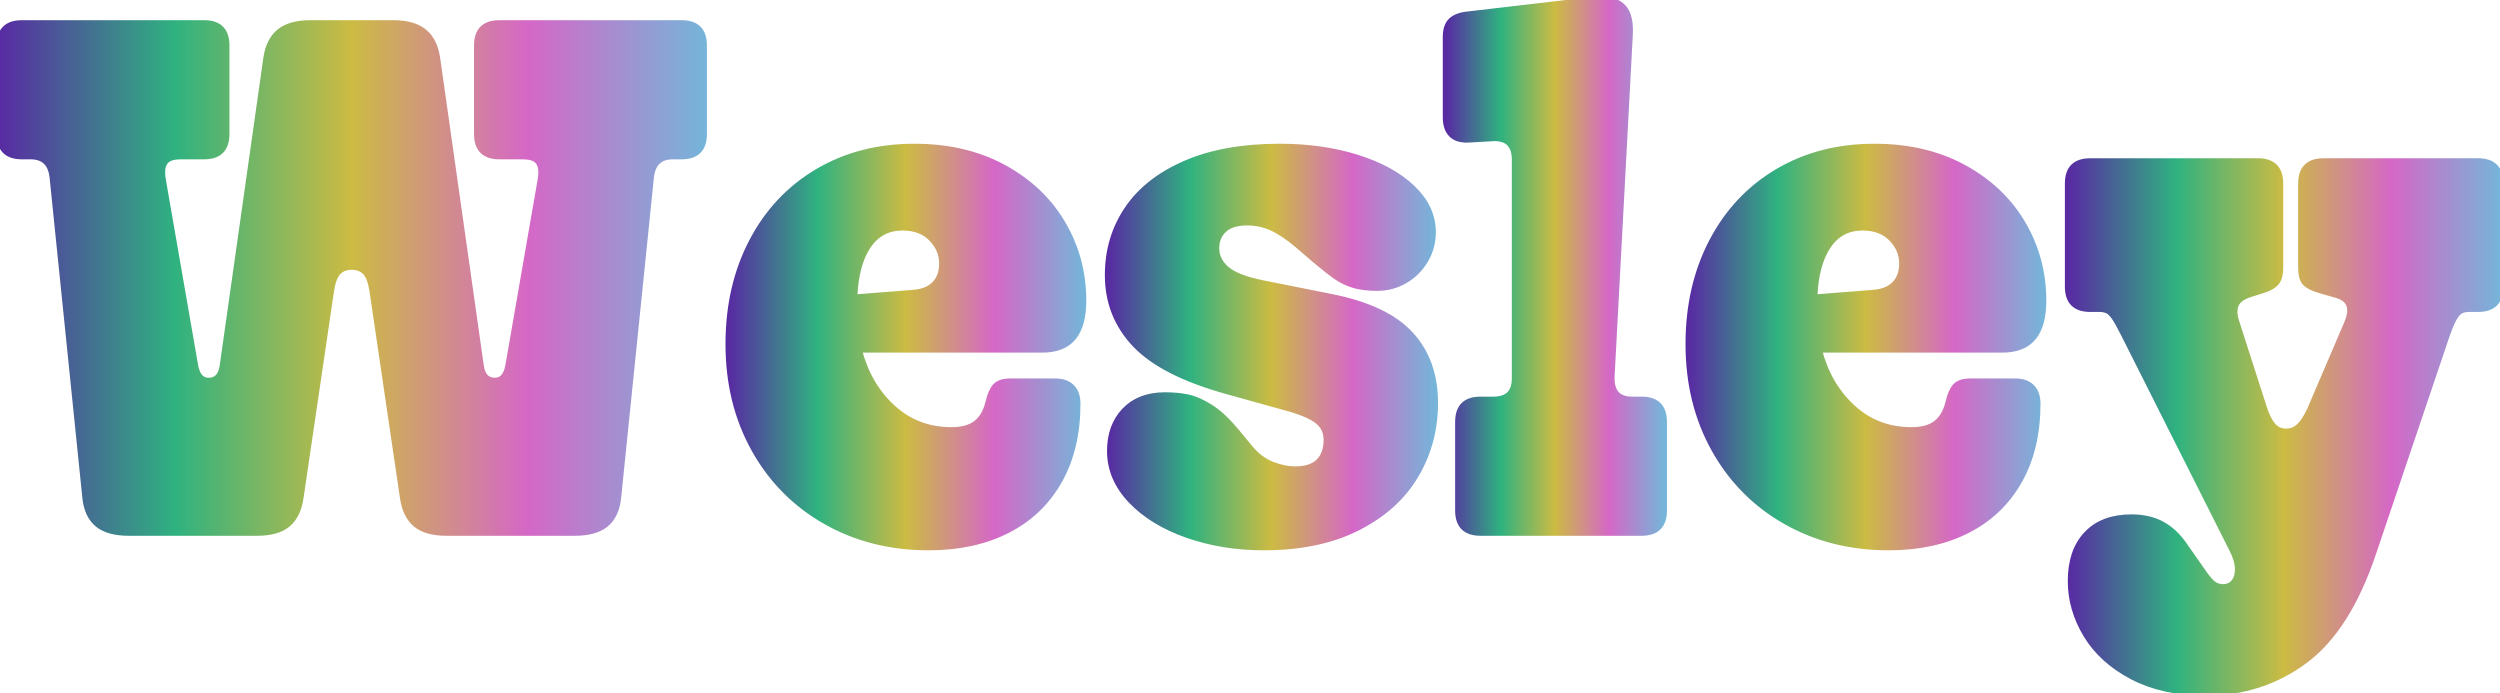
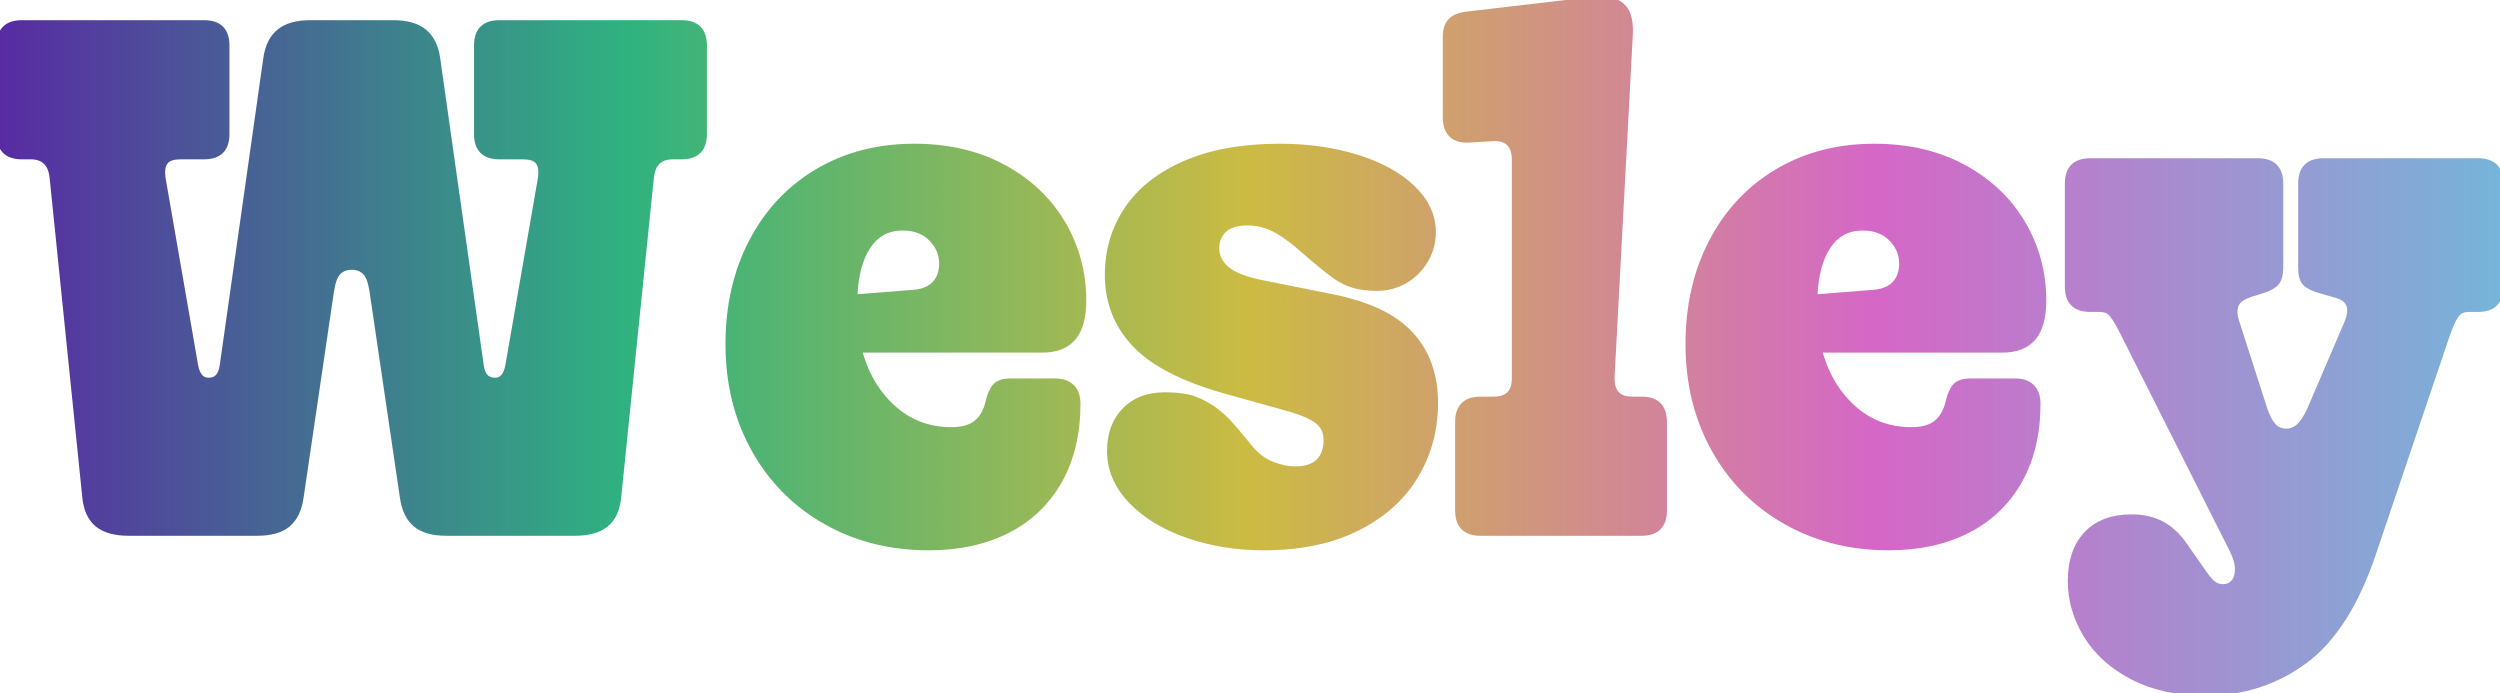
<svg xmlns="http://www.w3.org/2000/svg" width="344.001" height="95.252" viewBox="0 0 344.001 95.252">
  <defs>
-     <linearGradient id="wesleyGradient" x1="0%" y1="0%" x2="100%" y2="0%">
+     <linearGradient id="wesleyGradient" gradientUnits="userSpaceOnUse" x1="0" y1="0" x2="344" y2="0">
      <stop offset="0%" stop-color="#582ba3" />
      <stop offset="25%" stop-color="#2fb280" />
      <stop offset="50%" stop-color="#ccbb43" />
      <stop offset="75%" stop-color="#d567c7" />
      <stop offset="100%" stop-color="#76b4d9" />
    </linearGradient>
  </defs>
  <g id="svgGroup" stroke-linecap="round" fill-rule="evenodd" font-size="9pt" stroke="url(#wesleyGradient)" stroke-width="0.25mm" fill="url(#wesleyGradient)" style="stroke:url(#wesleyGradient);stroke-width:0.25mm;fill:url(#wesleyGradient)">
    <path d="M 11.8 68.45 L 7.3 24.45 Q 7 21.45 4.2 21.45 L 3 21.45 Q 0 21.45 0 18.45 L 0 6.25 Q 0 3.25 3 3.25 L 28.1 3.25 Q 31.1 3.25 31.1 6.25 L 31.1 18.45 Q 31.1 21.45 28.1 21.45 L 24.9 21.45 Q 23.45 21.45 22.85 22.025 Q 22.25 22.6 22.25 23.7 Q 22.25 24.3 22.4 25.05 L 26.8 50.35 Q 27.2 52.45 28.7 52.45 Q 30.4 52.45 30.7 50.35 L 36.7 8.05 Q 37.05 5.6 38.5 4.425 Q 39.95 3.25 42.7 3.25 L 54.1 3.25 Q 56.85 3.25 58.3 4.425 Q 59.75 5.6 60.1 8.05 L 66.1 50.35 Q 66.4 52.45 68.1 52.45 Q 69.6 52.45 70 50.35 L 74.4 25.05 Q 74.55 24.3 74.55 23.7 Q 74.55 22.6 73.95 22.025 Q 73.35 21.45 71.9 21.45 L 68.7 21.45 Q 65.7 21.45 65.7 18.45 L 65.7 6.25 Q 65.7 3.25 68.7 3.25 L 93.8 3.25 Q 96.8 3.25 96.8 6.25 L 96.8 18.45 Q 96.8 21.45 93.8 21.45 L 92.6 21.45 Q 89.8 21.45 89.5 24.45 L 85 68.45 Q 84.75 70.9 83.325 72.075 Q 81.9 73.25 79.1 73.25 L 61.4 73.25 Q 58.65 73.25 57.25 72.075 Q 55.85 70.9 55.5 68.45 L 51.3 39.95 Q 51 38.05 50.275 37.35 Q 49.55 36.65 48.4 36.65 Q 47.25 36.65 46.525 37.35 Q 45.8 38.05 45.5 39.95 L 41.3 68.45 Q 40.95 70.9 39.55 72.075 Q 38.15 73.25 35.4 73.25 L 17.7 73.25 Q 14.9 73.25 13.475 72.075 Q 12.05 70.9 11.8 68.45 Z" id="0" vector-effect="non-scaling-stroke" />
    <path d="M 143.4 48.05 L 118.1 48.05 Q 119.35 53 122.75 56.125 Q 126.15 59.25 130.9 59.25 Q 133.2 59.25 134.425 58.25 Q 135.65 57.25 136.1 55.25 Q 136.45 53.8 137.05 53.175 Q 137.65 52.55 139 52.55 L 145.2 52.55 Q 146.65 52.55 147.425 53.325 Q 148.2 54.1 148.2 55.55 Q 148.2 61.7 145.675 66.15 Q 143.15 70.6 138.55 72.925 Q 133.95 75.25 127.8 75.25 Q 119.9 75.25 113.625 71.675 Q 107.35 68.1 103.825 61.75 Q 100.3 55.4 100.3 47.35 Q 100.3 39.45 103.525 33.275 Q 106.75 27.1 112.55 23.675 Q 118.35 20.25 125.8 20.25 Q 132.8 20.25 138.075 23.125 Q 143.35 26 146.175 30.825 Q 149 35.65 149 41.35 Q 149 44.75 147.625 46.4 Q 146.25 48.05 143.4 48.05 Z M 117.5 41 Q 117.65 36.4 119.375 33.825 Q 121.1 31.25 124.2 31.25 Q 126.75 31.25 128.225 32.775 Q 129.7 34.3 129.7 36.25 Q 129.7 38.05 128.675 39.125 Q 127.65 40.2 125.7 40.35 L 117.5 41 Z" id="1" vector-effect="non-scaling-stroke" />
    <path d="M 170.1 59.45 L 172 61.75 Q 173.35 63.35 175.05 64 Q 176.75 64.65 178.2 64.65 Q 180.4 64.65 181.5 63.575 Q 182.6 62.5 182.6 60.55 Q 182.6 58.8 181.25 57.8 Q 179.9 56.8 176.7 55.95 L 168.8 53.75 Q 160 51.3 156.25 47.35 Q 152.5 43.4 152.5 37.85 Q 152.5 32.8 155.175 28.825 Q 157.85 24.85 163.175 22.55 Q 168.5 20.25 176.1 20.25 Q 181.9 20.25 186.7 21.75 Q 191.5 23.25 194.3 25.925 Q 197.1 28.6 197.1 31.95 Q 197.1 34.05 196.05 35.8 Q 195 37.55 193.275 38.55 Q 191.55 39.55 189.5 39.55 Q 187.65 39.55 186.35 39.175 Q 185.05 38.8 183.925 38.025 Q 182.8 37.25 180.9 35.65 L 178.7 33.75 Q 176.7 32.05 175.075 31.3 Q 173.45 30.55 171.6 30.55 Q 169.45 30.55 168.375 31.55 Q 167.3 32.55 167.3 34.15 Q 167.3 35.9 168.775 37.125 Q 170.25 38.35 173.8 39.05 L 183.3 40.95 Q 190.75 42.45 194.075 46.1 Q 197.4 49.75 197.4 55.45 Q 197.4 60.9 194.725 65.4 Q 192.05 69.9 186.725 72.575 Q 181.4 75.25 173.9 75.25 Q 168.25 75.25 163.4 73.55 Q 158.55 71.85 155.675 68.825 Q 152.8 65.8 152.8 62.05 Q 152.8 58.65 154.8 56.55 Q 156.8 54.45 160.3 54.45 Q 162.05 54.45 163.45 54.75 Q 164.85 55.05 166.55 56.125 Q 168.25 57.2 170.1 59.45 Z" id="2" vector-effect="non-scaling-stroke" />
    <path d="M 200.7 70.25 L 200.7 58.05 Q 200.7 55.05 203.7 55.05 L 205.5 55.05 Q 208.5 55.05 208.5 52.05 L 208.5 21.95 Q 208.5 20.45 207.75 19.675 Q 207 18.9 205.5 18.95 L 202 19.15 Q 200.5 19.2 199.75 18.425 Q 199 17.65 199 16.15 L 199 5.05 Q 199 3.6 199.725 2.9 Q 200.45 2.2 202 2.05 L 219.1 0.05 Q 219.5 0 220.25 0 Q 222.45 0 223.4 1.15 Q 224.35 2.3 224.2 4.85 L 221.7 51.75 Q 221.55 55.05 224.6 55.05 L 225.9 55.05 Q 228.9 55.05 228.9 58.05 L 228.9 70.25 Q 228.9 73.25 225.9 73.25 L 203.7 73.25 Q 200.7 73.25 200.7 70.25 Z" id="3" vector-effect="non-scaling-stroke" />
    <path d="M 275.5 48.05 L 250.2 48.05 Q 251.45 53 254.85 56.125 Q 258.25 59.25 263 59.25 Q 265.3 59.25 266.525 58.25 Q 267.75 57.25 268.2 55.25 Q 268.55 53.8 269.15 53.175 Q 269.75 52.55 271.1 52.55 L 277.3 52.55 Q 278.75 52.55 279.525 53.325 Q 280.3 54.1 280.3 55.55 Q 280.3 61.7 277.775 66.15 Q 275.25 70.6 270.65 72.925 Q 266.05 75.25 259.9 75.25 Q 252 75.25 245.725 71.675 Q 239.45 68.1 235.925 61.75 Q 232.4 55.4 232.4 47.35 Q 232.4 39.45 235.625 33.275 Q 238.85 27.1 244.65 23.675 Q 250.45 20.25 257.9 20.25 Q 264.9 20.25 270.175 23.125 Q 275.45 26 278.275 30.825 Q 281.1 35.65 281.1 41.35 Q 281.1 44.75 279.725 46.4 Q 278.35 48.05 275.5 48.05 Z M 249.6 41 Q 249.75 36.4 251.475 33.825 Q 253.2 31.25 256.3 31.25 Q 258.85 31.25 260.325 32.775 Q 261.8 34.3 261.8 36.25 Q 261.8 38.05 260.775 39.125 Q 259.75 40.2 257.8 40.35 L 249.6 41 Z" id="4" vector-effect="non-scaling-stroke" />
    <path d="M 300.5 75.05 L 303.3 79.05 Q 304.05 80.1 304.6 80.475 Q 305.15 80.85 305.9 80.85 Q 306.85 80.85 307.425 80.175 Q 308 79.5 308 78.35 Q 308 77.1 307.2 75.55 L 292.2 45.75 Q 291.45 44.25 290.95 43.55 Q 290.45 42.85 289.975 42.65 Q 289.5 42.45 288.8 42.45 L 287.6 42.45 Q 284.6 42.45 284.6 39.45 L 284.6 25.25 Q 284.6 22.25 287.6 22.25 L 310.7 22.25 Q 313.7 22.25 313.7 25.25 L 313.7 36.85 Q 313.7 38.2 313.175 38.825 Q 312.65 39.45 311.4 39.85 L 309.5 40.45 Q 308.45 40.8 307.925 41.375 Q 307.4 41.95 307.4 42.9 Q 307.4 43.55 307.7 44.45 L 311.45 56.1 Q 311.95 57.7 312.675 58.575 Q 313.4 59.45 314.6 59.45 Q 315.6 59.45 316.375 58.75 Q 317.15 58.05 317.9 56.45 L 323 44.55 Q 323.45 43.5 323.45 42.75 Q 323.45 41.1 321.6 40.55 L 319.5 39.95 Q 317.85 39.5 317.275 38.9 Q 316.7 38.3 316.7 36.85 L 316.7 25.25 Q 316.7 22.25 319.7 22.25 L 341 22.25 Q 344 22.25 344 25.25 L 344 39.45 Q 344 42.45 341 42.45 L 339.8 42.45 Q 338.95 42.45 338.475 42.75 Q 338 43.05 337.55 43.875 Q 337.1 44.7 336.5 46.45 L 326.5 76.05 Q 323 86.5 317.075 90.875 Q 311.15 95.25 303.5 95.25 Q 297.65 95.25 293.45 93.05 Q 289.25 90.85 287.125 87.325 Q 285 83.8 285 79.95 Q 285 75.85 287.175 73.55 Q 289.35 71.25 293.3 71.25 Q 295.65 71.25 297.4 72.175 Q 299.15 73.1 300.5 75.05 Z" id="5" vector-effect="non-scaling-stroke" />
  </g>
</svg>
